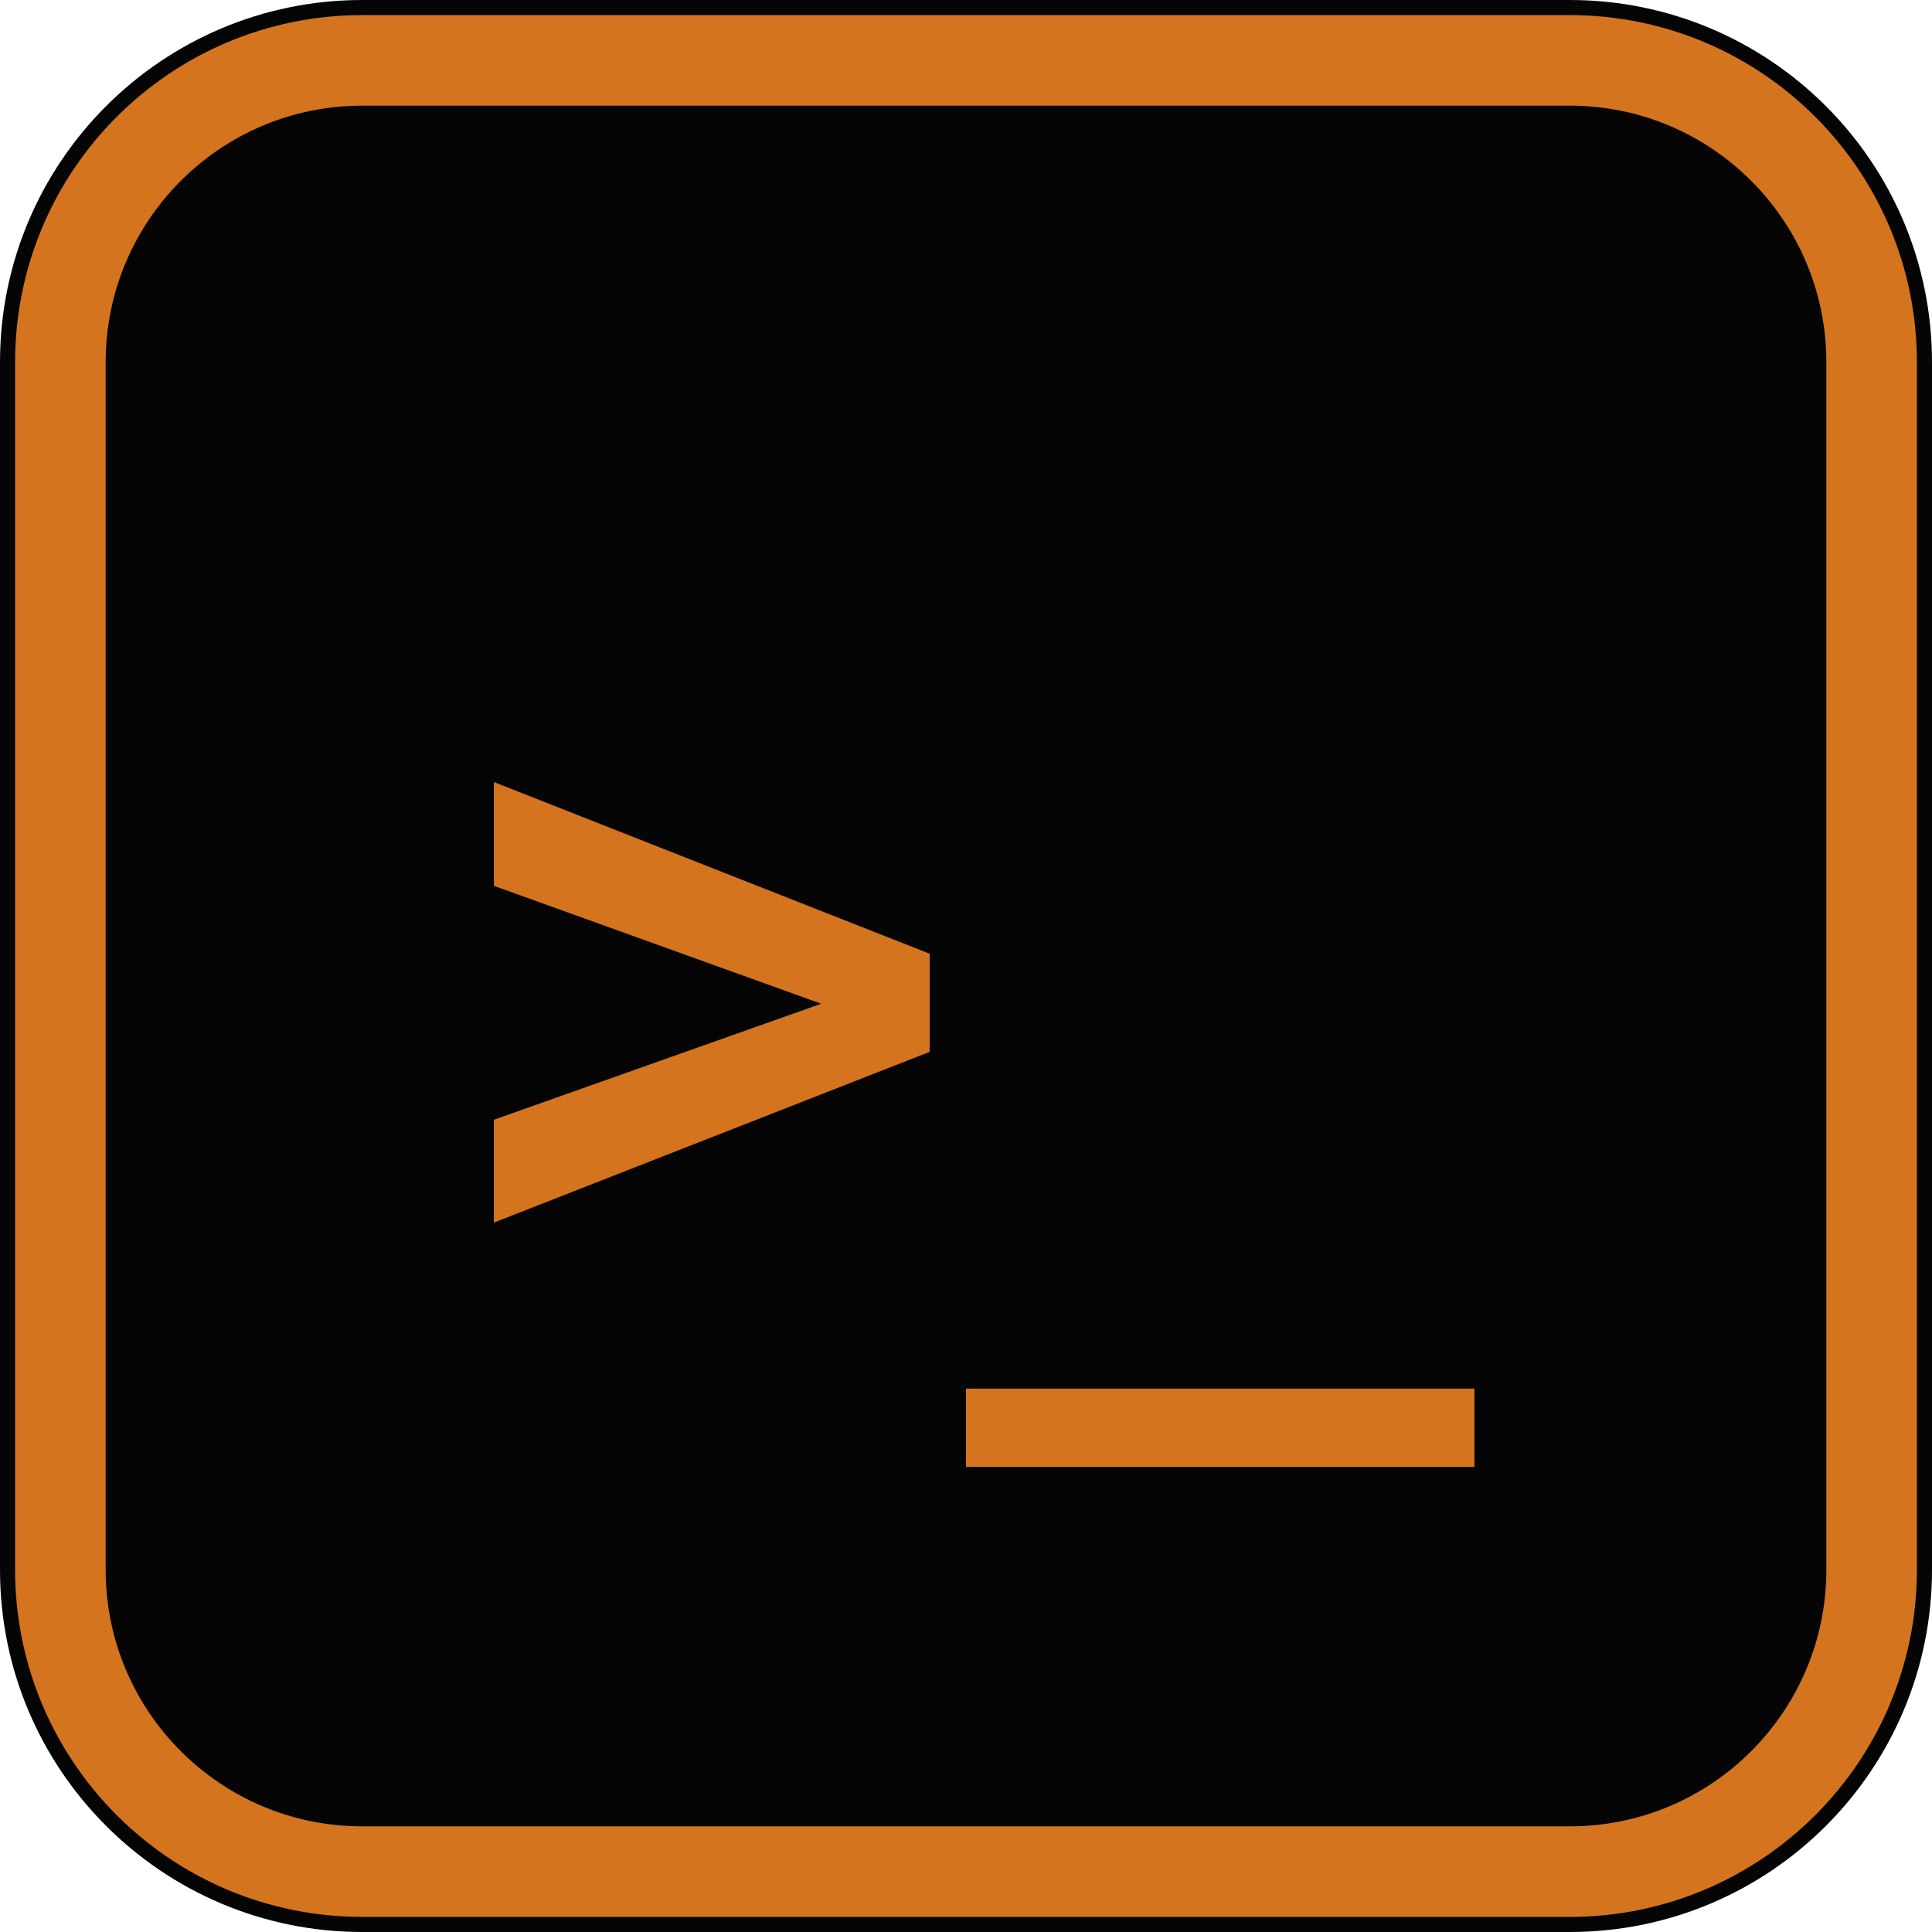
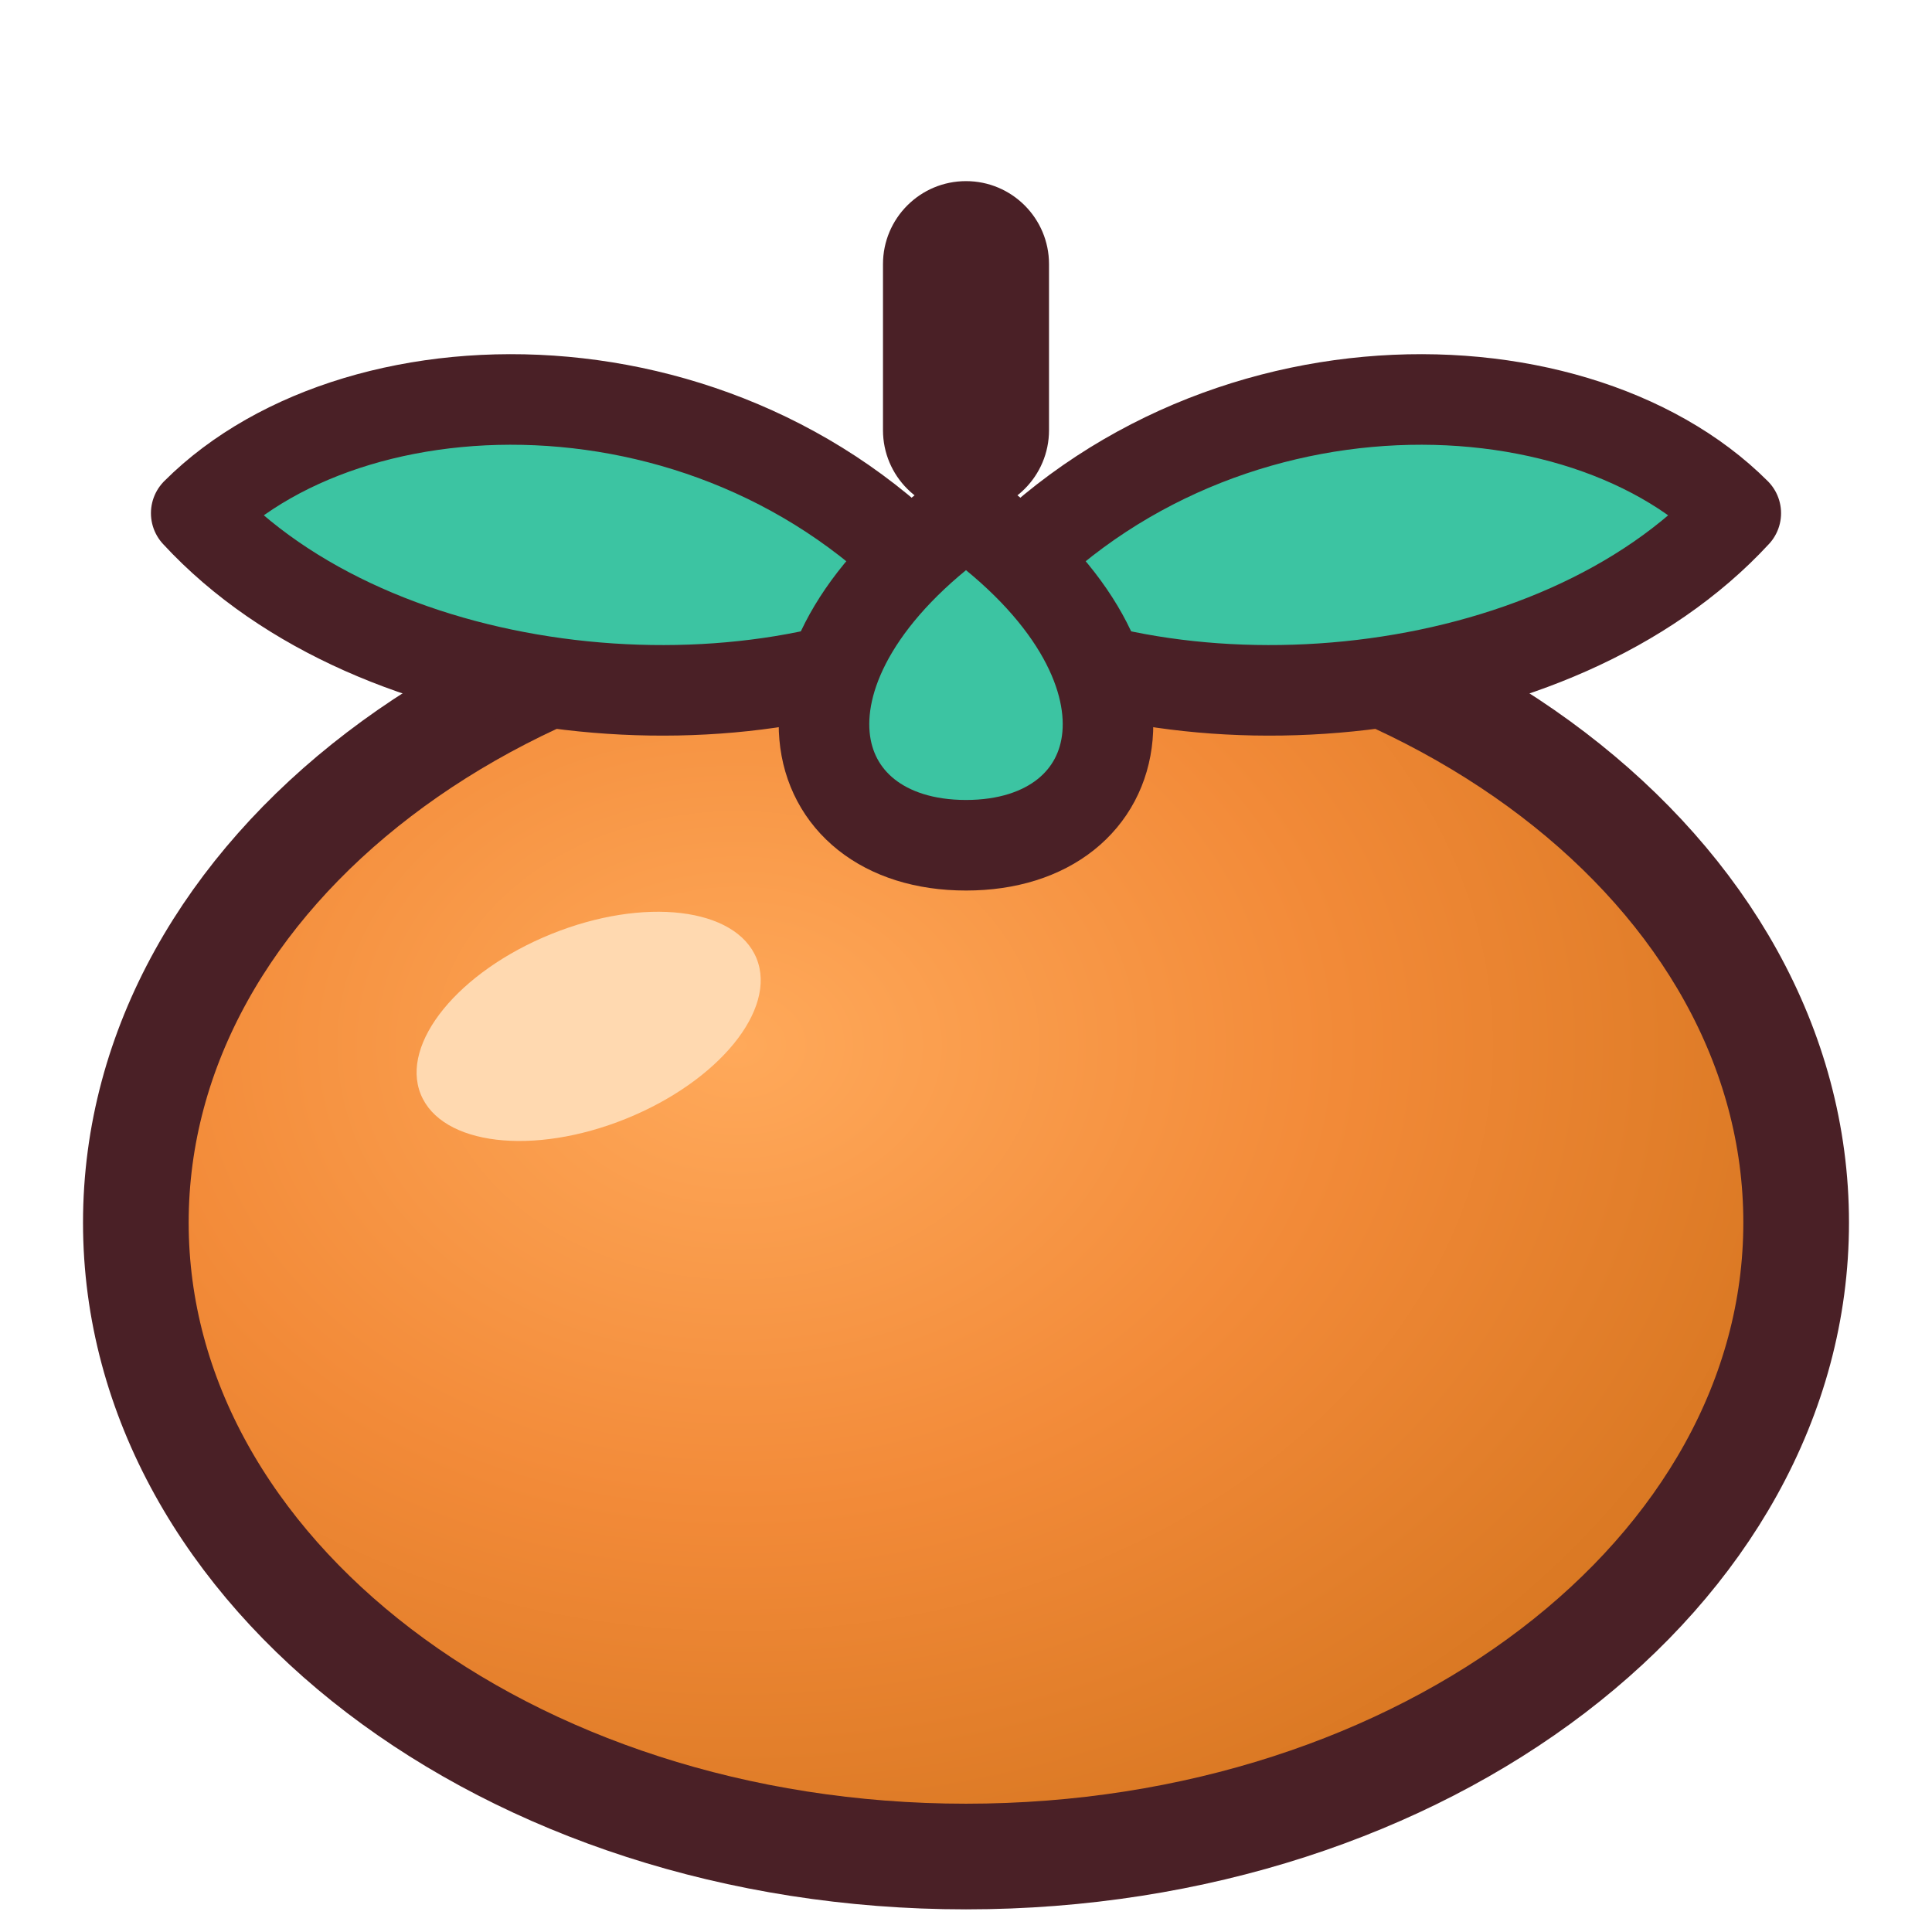
- <svg xmlns="http://www.w3.org/2000/svg" viewBox="0 0 32 32" fill="none">
-   <rect width="32" height="32" rx="6" fill="#050505" />
-   <rect x="1" y="1" width="30" height="30" rx="5" stroke="#d4741e" stroke-width="1.5" />
-   <text x="16" y="21" text-anchor="middle" font-family="monospace" font-size="14" font-weight="700" fill="#d4741e">&gt;_</text>
+ <svg xmlns="http://www.w3.org/2000/svg" viewBox="0 0 64 64">
+   <defs>
+     <radialGradient id="persimmon-body" cx="36%" cy="36%" r="74%">
+       <stop offset="0" stop-color="#ffa95a" />
+       <stop offset="0.5" stop-color="#f28a38" />
+       <stop offset="1" stop-color="#d4741e" />
+     </radialGradient>
+   </defs>
+   <ellipse cx="32" cy="40.5" rx="27.5" ry="21" fill="url(#persimmon-body)" stroke="#4a2026" stroke-width="3.5" />
+   <ellipse cx="19.5" cy="34" rx="6" ry="3.3" fill="#ffd9b0" transform="rotate(-22 19.5 34)" />
+   <g fill="#3cc4a2" stroke="#4a2026" stroke-width="3" stroke-linejoin="round">
+     <path d="M32 20.5 C25 11.5 12 11.5 6.5 17 C12.5 23.5 25 24.5 32 20.5 Z" />
+     <path d="M32 20.5 C39 11.5 52 11.5 57.5 17 C51.5 23.5 39 24.5 32 20.5 Z" />
+     <path d="M32 28 C26.5 28 25 22 32 17 C39 22 37.5 28 32 28 Z" />
+   </g>
+   <rect x="29.25" y="6" width="5.5" height="11" rx="2.75" fill="#4a2026" />
</svg>
